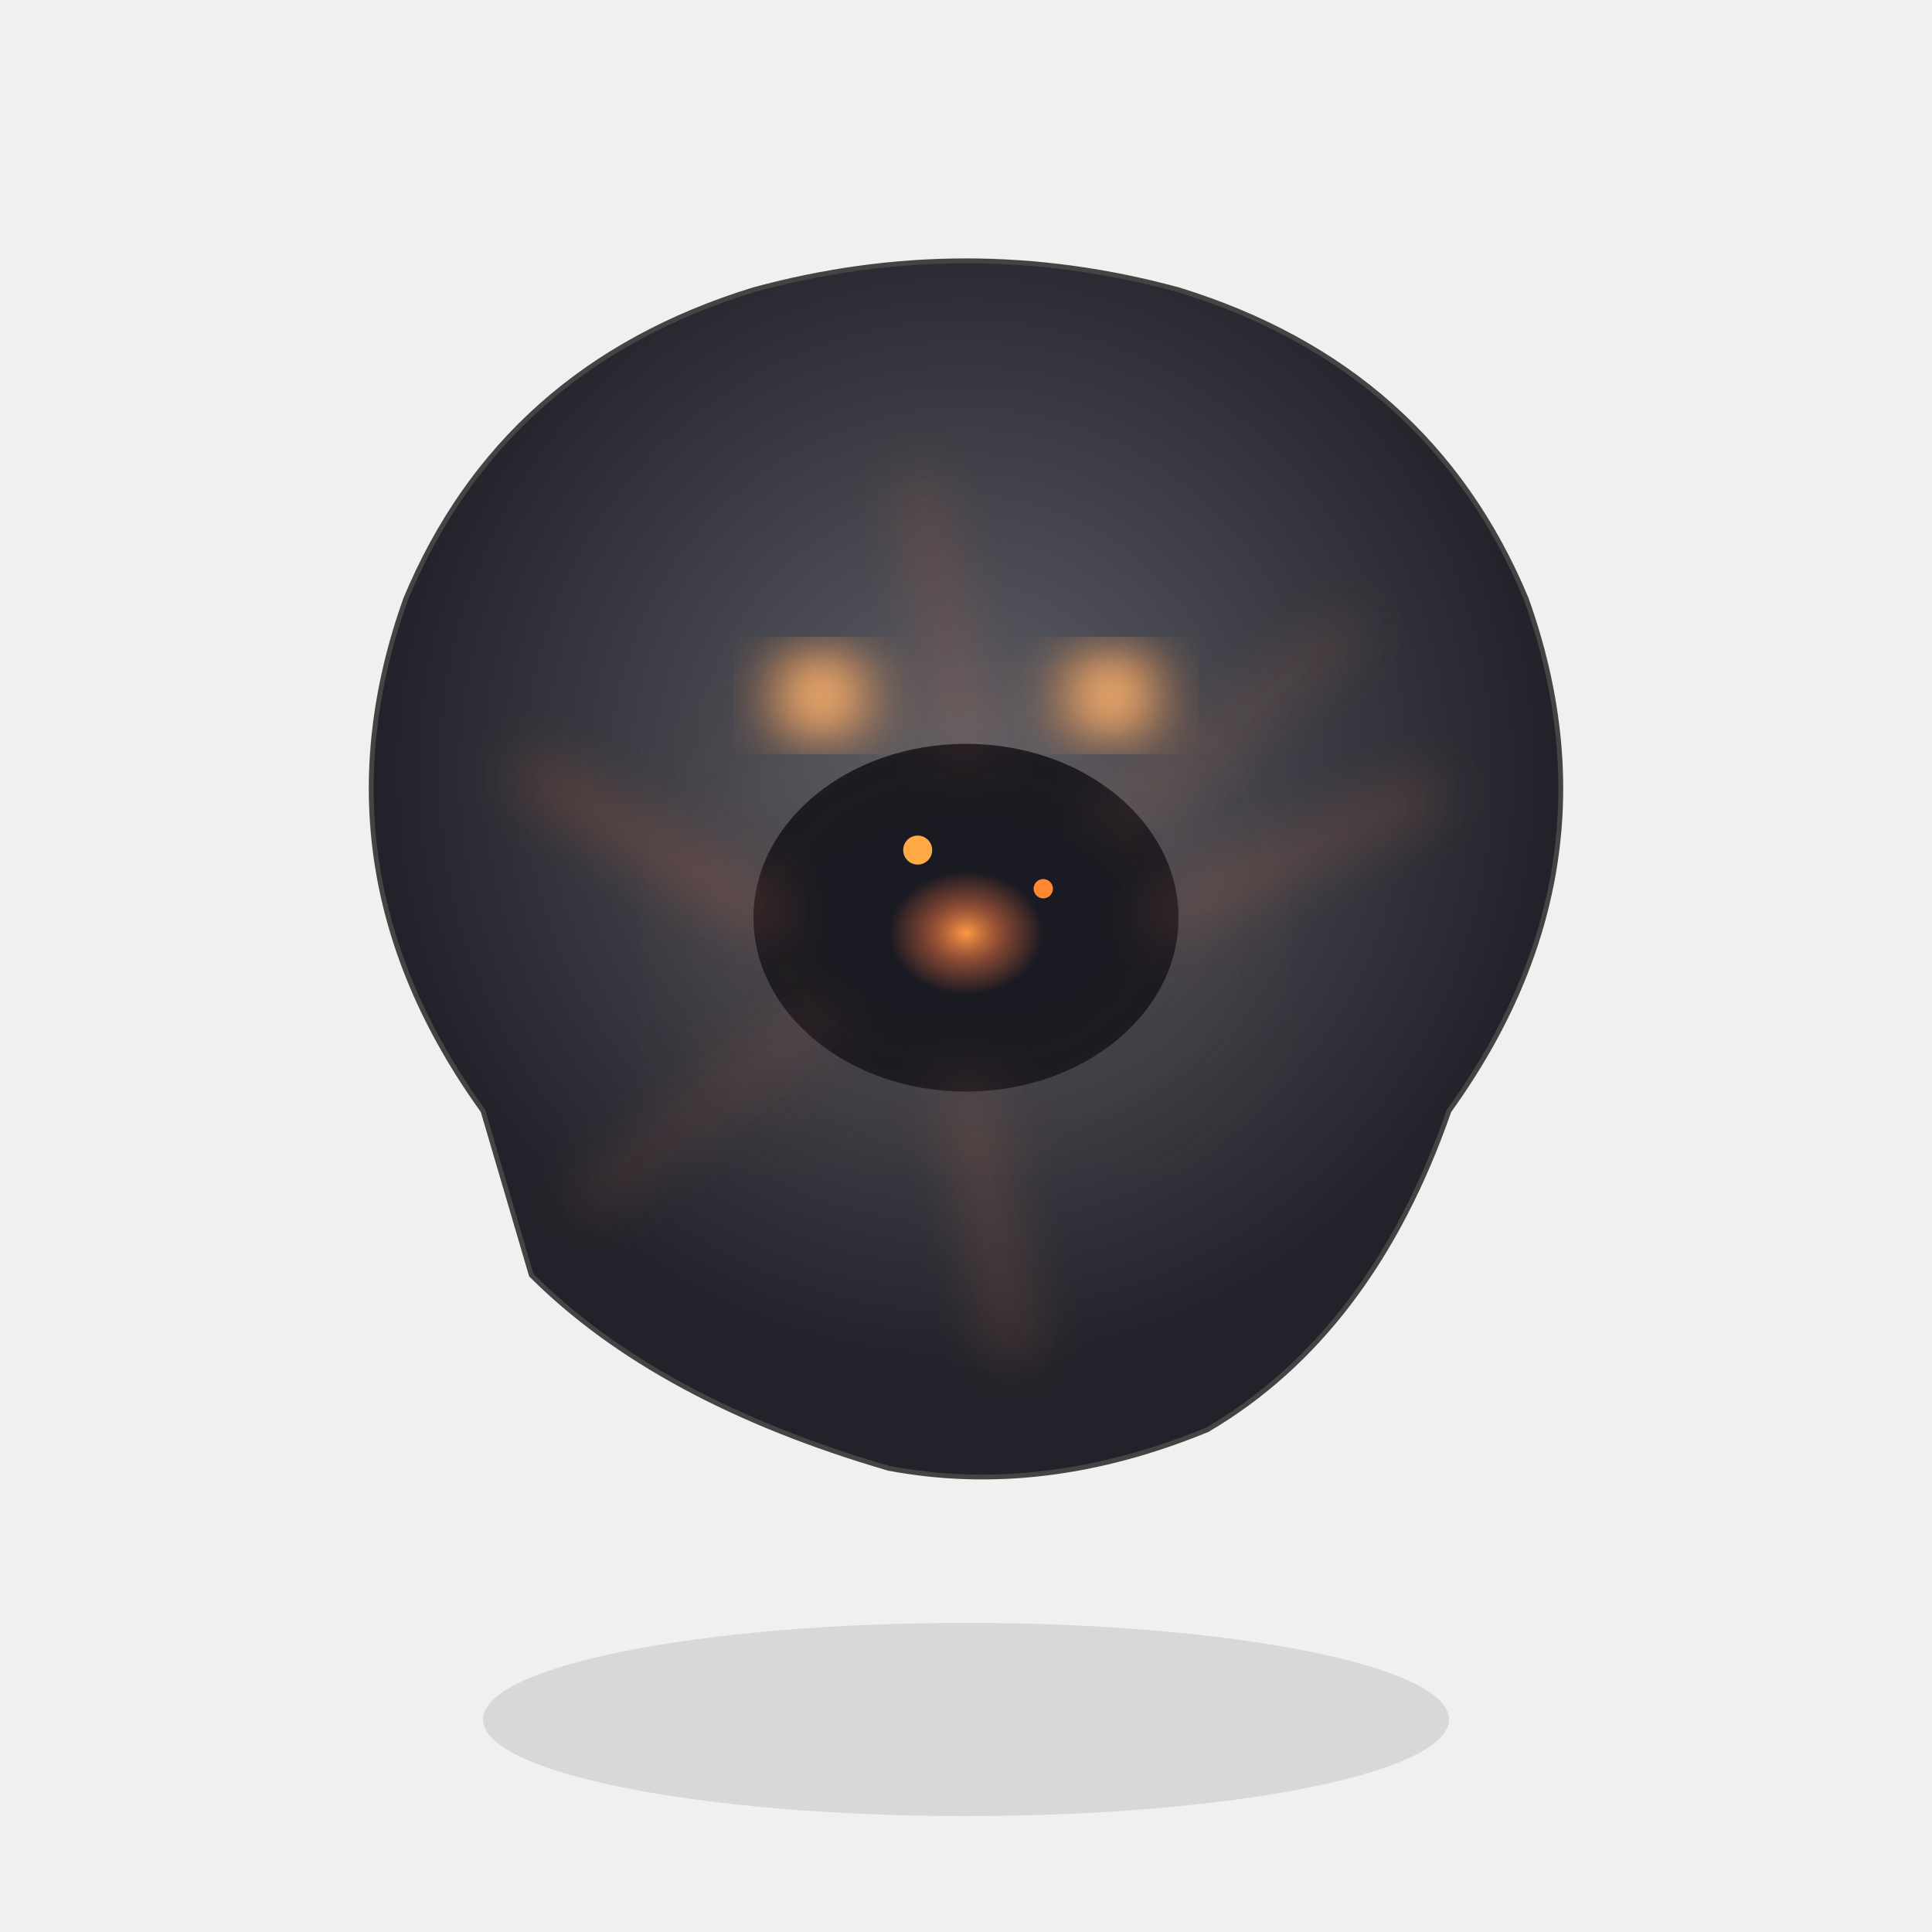
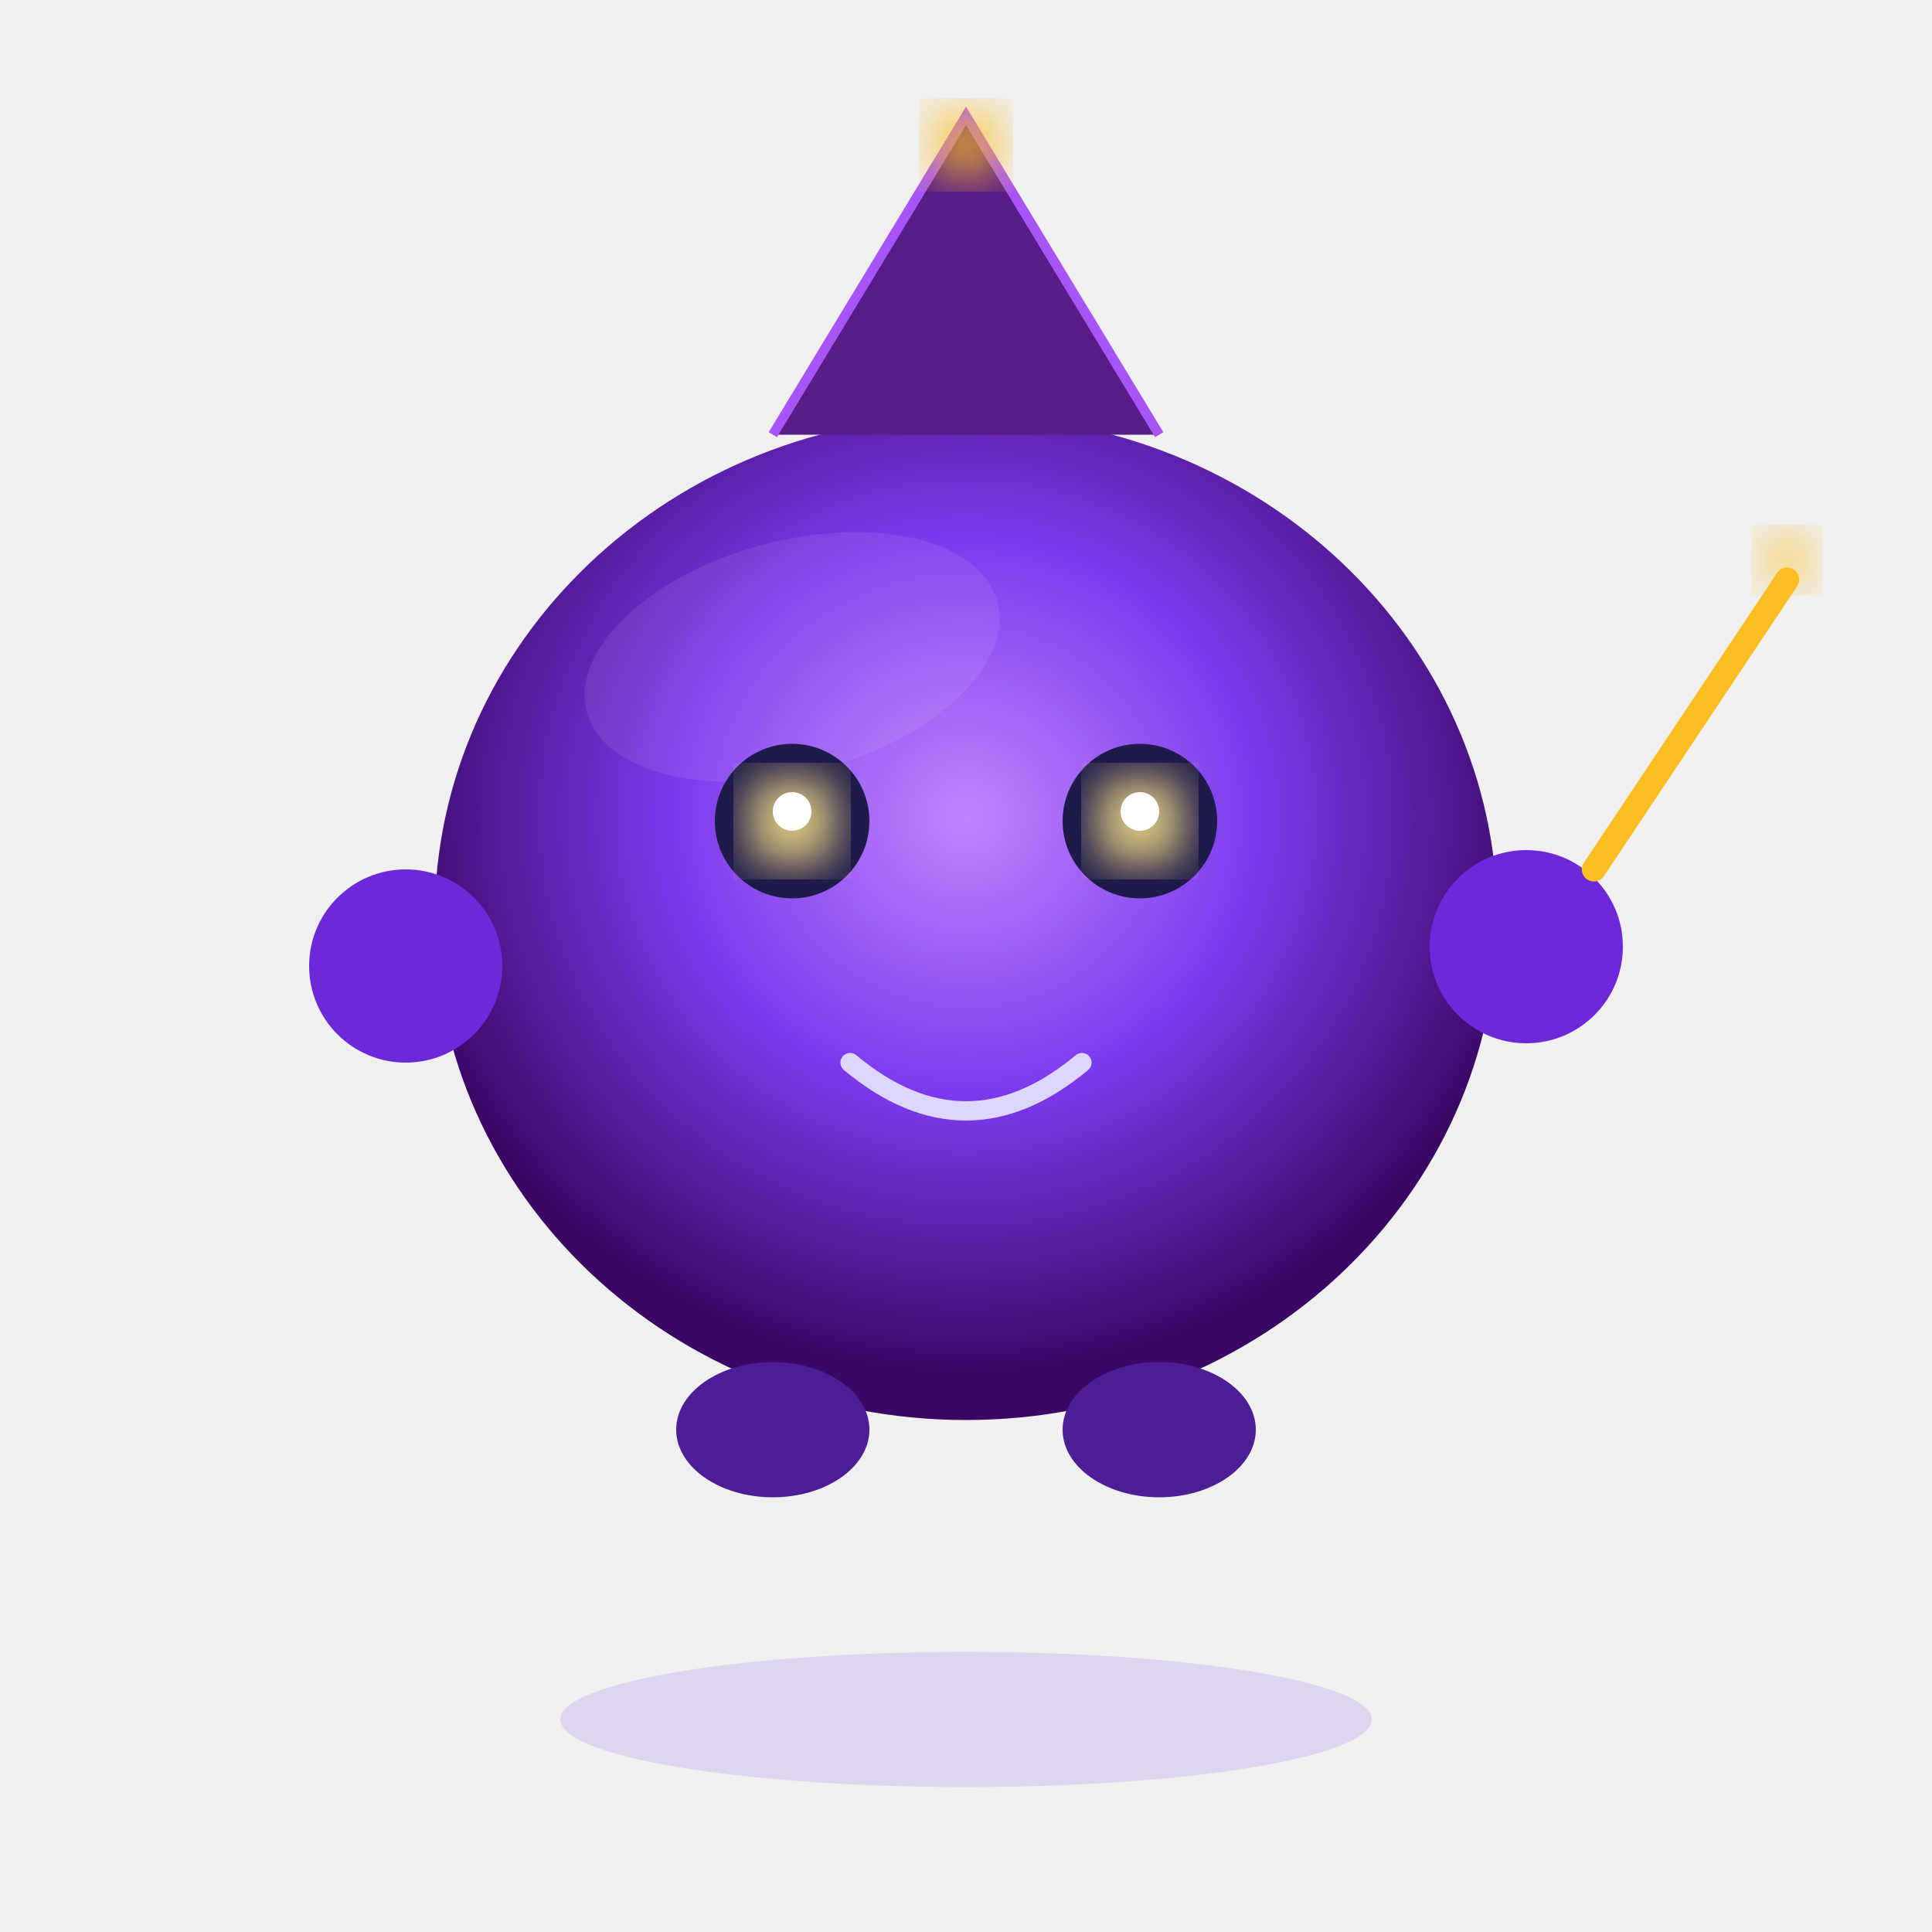
<svg xmlns="http://www.w3.org/2000/svg" viewBox="0 0 200 200" width="200" height="200">
  <defs>
-     <radialGradient id="bg3" cx="50%" cy="42%" r="50%">
-       <stop offset="0%" stop-color="#606068" />
-       <stop offset="100%" stop-color="#22222a" />
+     <radialGradient id="c3" cx="50%" cy="40%" r="55%">
+       <stop offset="0%" stop-color="#C084FC" />
+       <stop offset="50%" stop-color="#7C3AED" />
+       <stop offset="100%" stop-color="#3B0764" />
    </radialGradient>
-     <radialGradient id="core3" cx="50%" cy="55%" r="20%">
-       <stop offset="0%" stop-color="#FF9944" stop-opacity="1" />
-       <stop offset="50%" stop-color="#C4623D" stop-opacity="0.6" />
-       <stop offset="100%" stop-color="#C4623D" stop-opacity="0" />
-     </radialGradient>
-     <filter id="f3">
+     <filter id="c3f">
      <feGaussianBlur stdDeviation="3" />
    </filter>
-     <filter id="f3g">
-       <feGaussianBlur stdDeviation="6" />
-     </filter>
  </defs>
-   <ellipse cx="100" cy="178" rx="50" ry="10" fill="#000" opacity="0.1" />
-   <path d="M50 115 Q32 90 42 62 Q52 38 78 30 Q100 24 122 30 Q148 38 158 62 Q168 90 150 115 Q142 138 125 148 Q108 155 92 152 Q68 145 55 132 Z" fill="url(#bg3)" stroke="#444" stroke-width="0.5" />
-   <ellipse cx="100" cy="95" rx="22" ry="18" fill="#1a1a22" />
-   <ellipse cx="100" cy="95" rx="20" ry="16" fill="url(#core3)">
-     <animate attributeName="opacity" values="0.7;1;0.7" dur="2s" repeatCount="indefinite" />
-   </ellipse>
-   <ellipse cx="100" cy="95" rx="28" ry="22" fill="none" stroke="#C4623D" stroke-width="1.5" opacity="0.3" filter="url(#f3g)">
-     <animate attributeName="opacity" values="0.2;0.5;0.2" dur="2.5s" repeatCount="indefinite" />
-   </ellipse>
-   <g filter="url(#f3)" opacity="0.6">
-     <path d="M80 95 L55 80" stroke="#C4623D" stroke-width="2" fill="none" stroke-linecap="round" />
-     <path d="M120 95 L148 82" stroke="#D4724D" stroke-width="1.5" fill="none" stroke-linecap="round" />
-     <path d="M100 77 L95 50" stroke="#C4623D" stroke-width="1.5" fill="none" stroke-linecap="round" />
-     <path d="M100 113 L105 140" stroke="#D4724D" stroke-width="1.5" fill="none" stroke-linecap="round" />
-     <path d="M85 105 L60 125" stroke="#C4623D" stroke-width="1" fill="none" stroke-linecap="round" />
-     <path d="M115 85 L140 65" stroke="#D4724D" stroke-width="1" fill="none" stroke-linecap="round" />
+   <ellipse cx="100" cy="178" rx="42" ry="7" fill="#7C3AED" opacity="0.15" />
+   <g>
+     <animateTransform attributeName="transform" type="translate" values="0,0;0,-5;0,0" dur="3s" repeatCount="indefinite" />
+     <ellipse cx="100" cy="95" rx="55" ry="52" fill="url(#c3)" />
+     <ellipse cx="82" cy="68" rx="22" ry="12" fill="white" opacity="0.08" transform="rotate(-15 82 68)" />
+     <path d="M80 45 L100 12 L120 45" fill="#581C87" stroke="#A855F7" stroke-width="1" />
+     <circle cx="100" cy="15" r="4" fill="#FBBF24" filter="url(#c3f)">
+       <animate attributeName="r" values="3;5;3" dur="2s" repeatCount="indefinite" />
+     </circle>
+     <circle cx="42" cy="100" r="10" fill="#6D28D9" />
+     <circle cx="158" cy="98" r="10" fill="#6D28D9" />
+     <line x1="165" y1="90" x2="185" y2="60" stroke="#FBBF24" stroke-width="2.5" stroke-linecap="round" />
+     <circle cx="185" cy="58" r="3" fill="#FBBF24" filter="url(#c3f)" />
+     <ellipse cx="80" cy="148" rx="10" ry="7" fill="#4C1D95" />
+     <ellipse cx="120" cy="148" rx="10" ry="7" fill="#4C1D95" />
+     <circle cx="82" cy="85" r="8" fill="#1E1B4B" />
+     <circle cx="82" cy="85" r="5" fill="#FDE68A" filter="url(#c3f)" />
+     <circle cx="82" cy="84" r="2" fill="white" />
+     <circle cx="118" cy="85" r="8" fill="#1E1B4B" />
+     <circle cx="118" cy="85" r="5" fill="#FDE68A" filter="url(#c3f)" />
+     <circle cx="118" cy="84" r="2" fill="white" />
+     <path d="M88 110 Q100 120 112 110" stroke="#DDD6FE" stroke-width="2" fill="none" stroke-linecap="round" />
  </g>
-   <g filter="url(#f3)">
-     <circle cx="85" cy="72" r="5" fill="#FF9944" />
-     <circle cx="85" cy="72" r="2.5" fill="#FFD090" />
-     <circle cx="115" cy="72" r="5" fill="#FF9944" />
-     <circle cx="115" cy="72" r="2.5" fill="#FFD090" />
-   </g>
-   <circle cx="95" cy="88" r="1.5" fill="#FFaa44">
-     <animate attributeName="cy" values="88;75;88" dur="2s" repeatCount="indefinite" />
-     <animate attributeName="opacity" values="0.8;0;0.8" dur="2s" repeatCount="indefinite" />
-   </circle>
-   <circle cx="108" cy="92" r="1" fill="#FF8833">
-     <animate attributeName="cy" values="92;80;92" dur="2.5s" repeatCount="indefinite" />
-     <animate attributeName="opacity" values="0.6;0;0.6" dur="2.5s" repeatCount="indefinite" />
-   </circle>
</svg>
